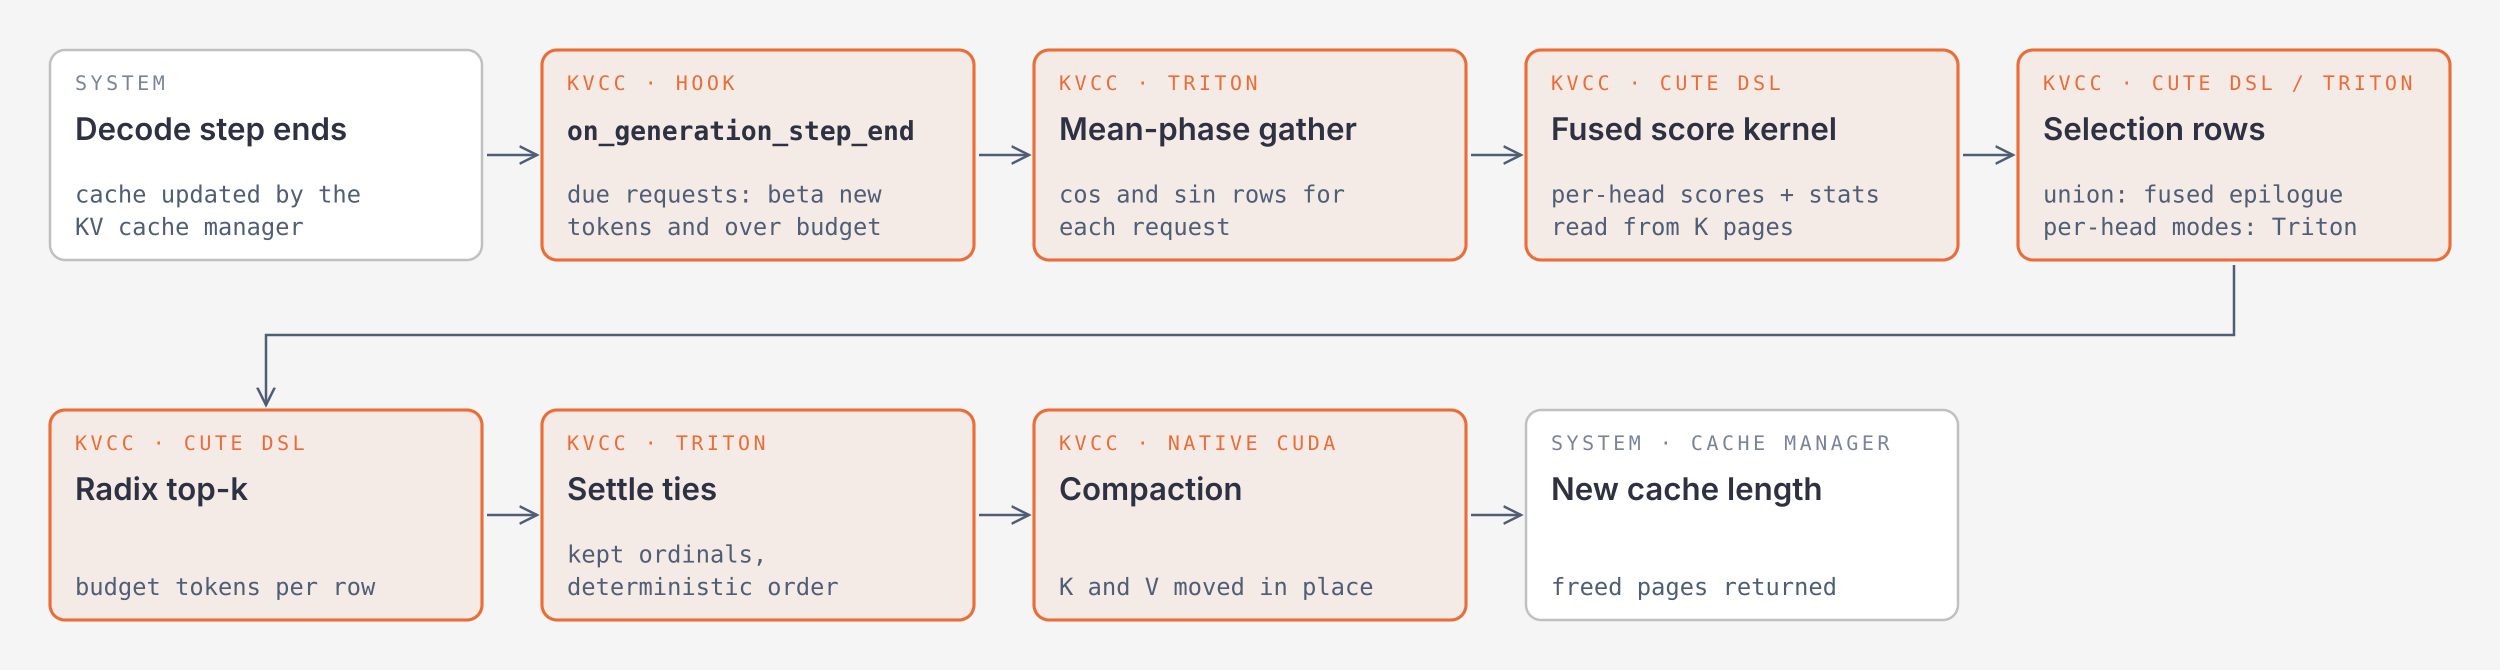
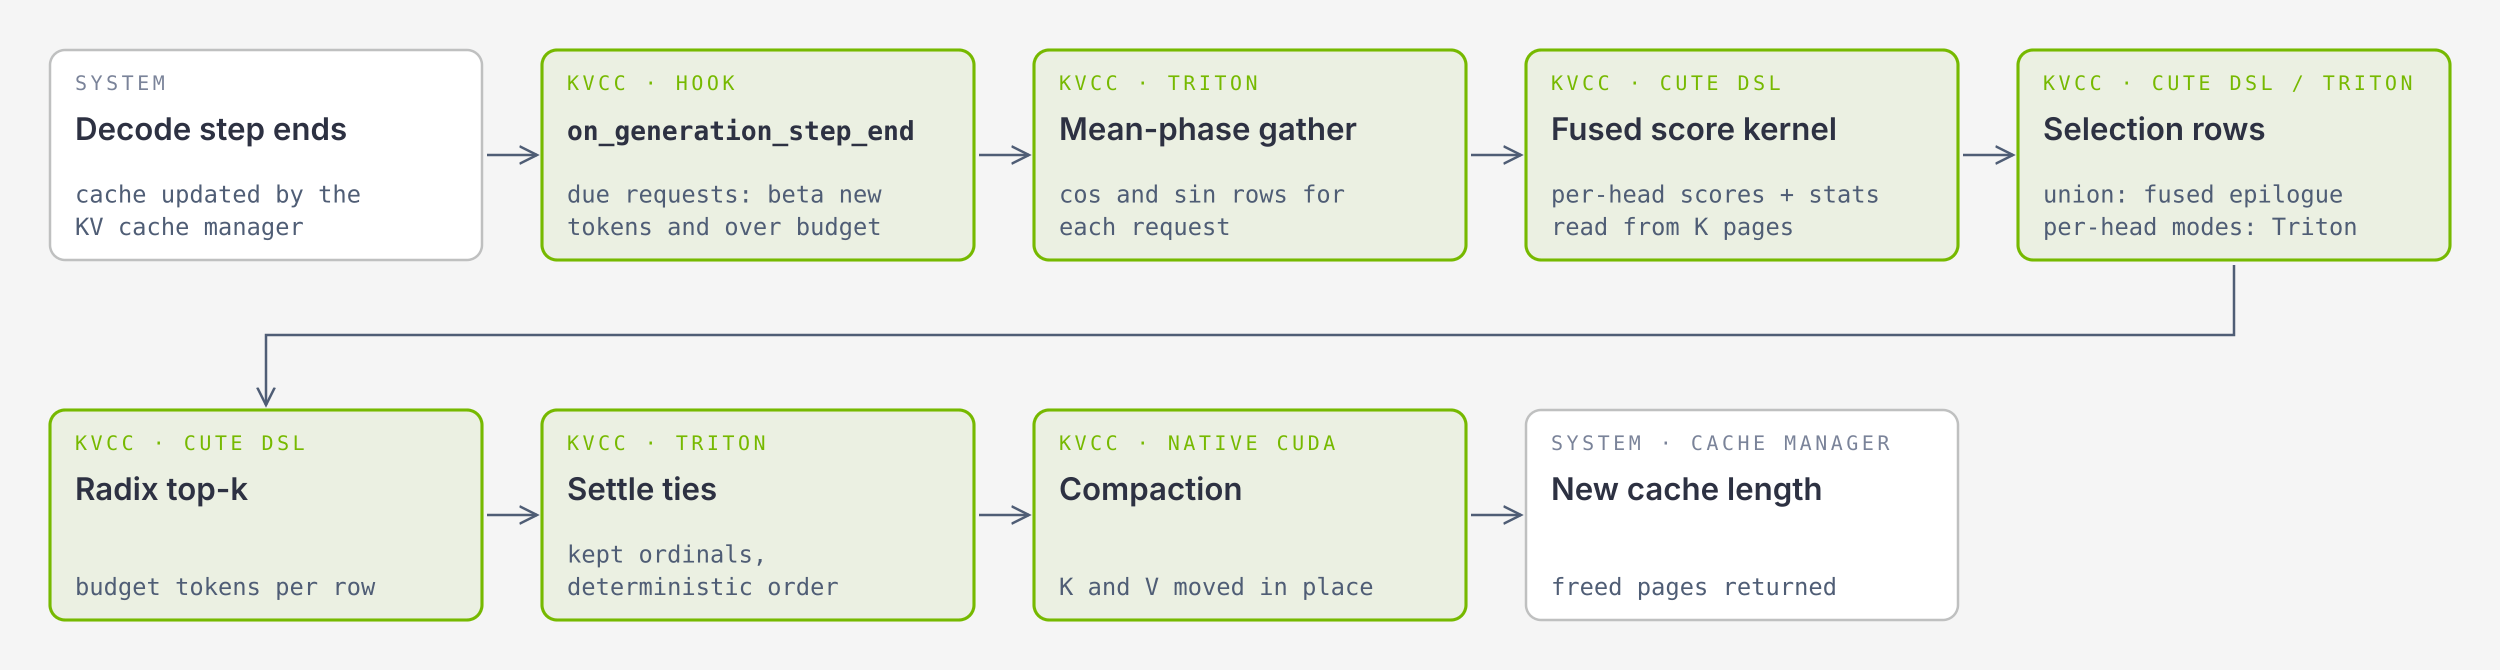
<svg xmlns="http://www.w3.org/2000/svg" viewBox="0 0 1000 268" width="1000" height="268">
  <defs>
    <marker id="ah" markerWidth="8" markerHeight="8" refX="7" refY="4" orient="auto" markerUnits="userSpaceOnUse">
      <path d="M0,0.5 L7,4 L0,7.5" fill="none" stroke="#4f5d75" stroke-width="1" />
    </marker>
  </defs>
  <rect width="1000" height="268" fill="#f5f5f5" />
  <rect x="20.0" y="20" width="172.8" height="84" rx="6" fill="#ffffff" stroke="#bfc0c0" stroke-width="1" />
  <text x="30.0" y="36.0" font-family="'Geist Mono','SFMono-Regular',Menlo,Consolas,monospace" font-size="8" font-weight="500" letter-spacing="1.4" fill="#7a8399" text-anchor="start">SYSTEM</text>
  <text x="30.0" y="56.0" font-family="'Geist','Inter',system-ui,-apple-system,'Segoe UI',sans-serif" font-size="12.5" font-weight="600" fill="#2d3142" text-anchor="start">Decode step ends</text>
  <text x="30.0" y="81.0" font-family="'Geist Mono','SFMono-Regular',Menlo,Consolas,monospace" font-size="9.5" font-weight="500" fill="#4f5d75" text-anchor="start">cache updated by the</text>
  <text x="30.0" y="94.0" font-family="'Geist Mono','SFMono-Regular',Menlo,Consolas,monospace" font-size="9.5" font-weight="500" fill="#4f5d75" text-anchor="start">KV cache manager</text>
  <path d="M194.8,62.0 L214.8,62.0" fill="none" stroke="#4f5d75" stroke-width="1" marker-end="url(#ah)" />
-   <rect x="216.8" y="20" width="172.8" height="84" rx="6" fill="rgba(235,108,54,0.08)" stroke="#eb6c36" stroke-width="1.25" />
-   <text x="226.8" y="36.0" font-family="'Geist Mono','SFMono-Regular',Menlo,Consolas,monospace" font-size="8" font-weight="500" letter-spacing="1.4" fill="#eb6c36" text-anchor="start">KVCC · HOOK</text>
+   <rect x="216.8" y="20" width="172.8" height="84" rx="6" fill="rgba(118,185,0,0.08)" stroke="#76B900" stroke-width="1.25" />
+   <text x="226.8" y="36.0" font-family="'Geist Mono','SFMono-Regular',Menlo,Consolas,monospace" font-size="8" font-weight="500" letter-spacing="1.4" fill="#76B900" text-anchor="start">KVCC · HOOK</text>
  <text x="226.8" y="56.0" font-family="'Geist Mono','SFMono-Regular',Menlo,Consolas,monospace" font-size="10.5" font-weight="600" fill="#2d3142" text-anchor="start">on_generation_step_end</text>
  <text x="226.8" y="81.0" font-family="'Geist Mono','SFMono-Regular',Menlo,Consolas,monospace" font-size="9.5" font-weight="500" fill="#4f5d75" text-anchor="start">due requests: beta new</text>
  <text x="226.8" y="94.0" font-family="'Geist Mono','SFMono-Regular',Menlo,Consolas,monospace" font-size="9.5" font-weight="500" fill="#4f5d75" text-anchor="start">tokens and over budget</text>
  <path d="M391.6,62.0 L411.6,62.0" fill="none" stroke="#4f5d75" stroke-width="1" marker-end="url(#ah)" />
-   <rect x="413.6" y="20" width="172.8" height="84" rx="6" fill="rgba(235,108,54,0.08)" stroke="#eb6c36" stroke-width="1.25" />
-   <text x="423.6" y="36.0" font-family="'Geist Mono','SFMono-Regular',Menlo,Consolas,monospace" font-size="8" font-weight="500" letter-spacing="1.4" fill="#eb6c36" text-anchor="start">KVCC · TRITON</text>
+   <rect x="413.6" y="20" width="172.8" height="84" rx="6" fill="rgba(118,185,0,0.08)" stroke="#76B900" stroke-width="1.25" />
+   <text x="423.6" y="36.0" font-family="'Geist Mono','SFMono-Regular',Menlo,Consolas,monospace" font-size="8" font-weight="500" letter-spacing="1.4" fill="#76B900" text-anchor="start">KVCC · TRITON</text>
  <text x="423.6" y="56.0" font-family="'Geist','Inter',system-ui,-apple-system,'Segoe UI',sans-serif" font-size="12.5" font-weight="600" fill="#2d3142" text-anchor="start">Mean-phase gather</text>
  <text x="423.6" y="81.0" font-family="'Geist Mono','SFMono-Regular',Menlo,Consolas,monospace" font-size="9.5" font-weight="500" fill="#4f5d75" text-anchor="start">cos and sin rows for</text>
  <text x="423.6" y="94.0" font-family="'Geist Mono','SFMono-Regular',Menlo,Consolas,monospace" font-size="9.5" font-weight="500" fill="#4f5d75" text-anchor="start">each request</text>
  <path d="M588.4,62.0 L608.4,62.0" fill="none" stroke="#4f5d75" stroke-width="1" marker-end="url(#ah)" />
-   <rect x="610.4" y="20" width="172.8" height="84" rx="6" fill="rgba(235,108,54,0.08)" stroke="#eb6c36" stroke-width="1.25" />
-   <text x="620.4" y="36.0" font-family="'Geist Mono','SFMono-Regular',Menlo,Consolas,monospace" font-size="8" font-weight="500" letter-spacing="1.4" fill="#eb6c36" text-anchor="start">KVCC · CUTE DSL</text>
+   <rect x="610.4" y="20" width="172.8" height="84" rx="6" fill="rgba(118,185,0,0.08)" stroke="#76B900" stroke-width="1.25" />
+   <text x="620.4" y="36.0" font-family="'Geist Mono','SFMono-Regular',Menlo,Consolas,monospace" font-size="8" font-weight="500" letter-spacing="1.4" fill="#76B900" text-anchor="start">KVCC · CUTE DSL</text>
  <text x="620.4" y="56.0" font-family="'Geist','Inter',system-ui,-apple-system,'Segoe UI',sans-serif" font-size="12.5" font-weight="600" fill="#2d3142" text-anchor="start">Fused score kernel</text>
  <text x="620.4" y="81.0" font-family="'Geist Mono','SFMono-Regular',Menlo,Consolas,monospace" font-size="9.5" font-weight="500" fill="#4f5d75" text-anchor="start">per-head scores + stats</text>
  <text x="620.4" y="94.0" font-family="'Geist Mono','SFMono-Regular',Menlo,Consolas,monospace" font-size="9.5" font-weight="500" fill="#4f5d75" text-anchor="start">read from K pages</text>
  <path d="M785.2,62.0 L805.2,62.0" fill="none" stroke="#4f5d75" stroke-width="1" marker-end="url(#ah)" />
-   <rect x="807.2" y="20" width="172.8" height="84" rx="6" fill="rgba(235,108,54,0.08)" stroke="#eb6c36" stroke-width="1.25" />
-   <text x="817.2" y="36.0" font-family="'Geist Mono','SFMono-Regular',Menlo,Consolas,monospace" font-size="8" font-weight="500" letter-spacing="1.4" fill="#eb6c36" text-anchor="start">KVCC · CUTE DSL / TRITON</text>
+   <rect x="807.2" y="20" width="172.8" height="84" rx="6" fill="rgba(118,185,0,0.08)" stroke="#76B900" stroke-width="1.25" />
+   <text x="817.2" y="36.0" font-family="'Geist Mono','SFMono-Regular',Menlo,Consolas,monospace" font-size="8" font-weight="500" letter-spacing="1.4" fill="#76B900" text-anchor="start">KVCC · CUTE DSL / TRITON</text>
  <text x="817.2" y="56.0" font-family="'Geist','Inter',system-ui,-apple-system,'Segoe UI',sans-serif" font-size="12.5" font-weight="600" fill="#2d3142" text-anchor="start">Selection rows</text>
  <text x="817.2" y="81.0" font-family="'Geist Mono','SFMono-Regular',Menlo,Consolas,monospace" font-size="9.5" font-weight="500" fill="#4f5d75" text-anchor="start">union: fused epilogue</text>
  <text x="817.2" y="94.0" font-family="'Geist Mono','SFMono-Regular',Menlo,Consolas,monospace" font-size="9.5" font-weight="500" fill="#4f5d75" text-anchor="start">per-head modes: Triton</text>
-   <rect x="20.0" y="164" width="172.8" height="84" rx="6" fill="rgba(235,108,54,0.08)" stroke="#eb6c36" stroke-width="1.25" />
-   <text x="30.0" y="180.0" font-family="'Geist Mono','SFMono-Regular',Menlo,Consolas,monospace" font-size="8" font-weight="500" letter-spacing="1.4" fill="#eb6c36" text-anchor="start">KVCC · CUTE DSL</text>
+   <rect x="20.0" y="164" width="172.8" height="84" rx="6" fill="rgba(118,185,0,0.08)" stroke="#76B900" stroke-width="1.25" />
+   <text x="30.0" y="180.0" font-family="'Geist Mono','SFMono-Regular',Menlo,Consolas,monospace" font-size="8" font-weight="500" letter-spacing="1.4" fill="#76B900" text-anchor="start">KVCC · CUTE DSL</text>
  <text x="30.0" y="200.0" font-family="'Geist','Inter',system-ui,-apple-system,'Segoe UI',sans-serif" font-size="12.5" font-weight="600" fill="#2d3142" text-anchor="start">Radix top-k</text>
  <text x="30.0" y="238.0" font-family="'Geist Mono','SFMono-Regular',Menlo,Consolas,monospace" font-size="9.5" font-weight="500" fill="#4f5d75" text-anchor="start">budget tokens per row</text>
  <path d="M194.8,206.0 L214.8,206.0" fill="none" stroke="#4f5d75" stroke-width="1" marker-end="url(#ah)" />
-   <rect x="216.8" y="164" width="172.8" height="84" rx="6" fill="rgba(235,108,54,0.08)" stroke="#eb6c36" stroke-width="1.25" />
-   <text x="226.8" y="180.0" font-family="'Geist Mono','SFMono-Regular',Menlo,Consolas,monospace" font-size="8" font-weight="500" letter-spacing="1.4" fill="#eb6c36" text-anchor="start">KVCC · TRITON</text>
+   <rect x="216.8" y="164" width="172.8" height="84" rx="6" fill="rgba(118,185,0,0.08)" stroke="#76B900" stroke-width="1.25" />
+   <text x="226.8" y="180.0" font-family="'Geist Mono','SFMono-Regular',Menlo,Consolas,monospace" font-size="8" font-weight="500" letter-spacing="1.4" fill="#76B900" text-anchor="start">KVCC · TRITON</text>
  <text x="226.8" y="200.0" font-family="'Geist','Inter',system-ui,-apple-system,'Segoe UI',sans-serif" font-size="12.5" font-weight="600" fill="#2d3142" text-anchor="start">Settle ties</text>
  <text x="226.8" y="225.0" font-family="'Geist Mono','SFMono-Regular',Menlo,Consolas,monospace" font-size="9.5" font-weight="500" fill="#4f5d75" text-anchor="start">kept ordinals,</text>
  <text x="226.8" y="238.0" font-family="'Geist Mono','SFMono-Regular',Menlo,Consolas,monospace" font-size="9.5" font-weight="500" fill="#4f5d75" text-anchor="start">deterministic order</text>
  <path d="M391.6,206.0 L411.6,206.0" fill="none" stroke="#4f5d75" stroke-width="1" marker-end="url(#ah)" />
-   <rect x="413.6" y="164" width="172.8" height="84" rx="6" fill="rgba(235,108,54,0.08)" stroke="#eb6c36" stroke-width="1.25" />
-   <text x="423.6" y="180.0" font-family="'Geist Mono','SFMono-Regular',Menlo,Consolas,monospace" font-size="8" font-weight="500" letter-spacing="1.4" fill="#eb6c36" text-anchor="start">KVCC · NATIVE CUDA</text>
+   <rect x="413.6" y="164" width="172.8" height="84" rx="6" fill="rgba(118,185,0,0.08)" stroke="#76B900" stroke-width="1.25" />
+   <text x="423.6" y="180.0" font-family="'Geist Mono','SFMono-Regular',Menlo,Consolas,monospace" font-size="8" font-weight="500" letter-spacing="1.4" fill="#76B900" text-anchor="start">KVCC · NATIVE CUDA</text>
  <text x="423.6" y="200.0" font-family="'Geist','Inter',system-ui,-apple-system,'Segoe UI',sans-serif" font-size="12.5" font-weight="600" fill="#2d3142" text-anchor="start">Compaction</text>
  <text x="423.6" y="238.0" font-family="'Geist Mono','SFMono-Regular',Menlo,Consolas,monospace" font-size="9.5" font-weight="500" fill="#4f5d75" text-anchor="start">K and V moved in place</text>
  <path d="M588.4,206.0 L608.4,206.0" fill="none" stroke="#4f5d75" stroke-width="1" marker-end="url(#ah)" />
  <rect x="610.4" y="164" width="172.8" height="84" rx="6" fill="#ffffff" stroke="#bfc0c0" stroke-width="1" />
  <text x="620.4" y="180.0" font-family="'Geist Mono','SFMono-Regular',Menlo,Consolas,monospace" font-size="8" font-weight="500" letter-spacing="1.4" fill="#7a8399" text-anchor="start">SYSTEM · CACHE MANAGER</text>
  <text x="620.4" y="200.0" font-family="'Geist','Inter',system-ui,-apple-system,'Segoe UI',sans-serif" font-size="12.5" font-weight="600" fill="#2d3142" text-anchor="start">New cache length</text>
  <text x="620.4" y="238.0" font-family="'Geist Mono','SFMono-Regular',Menlo,Consolas,monospace" font-size="9.5" font-weight="500" fill="#4f5d75" text-anchor="start">freed pages returned</text>
  <path d="M893.6,106.0 L893.6,134.0 L106.4,134.0 L106.4,162.0" fill="none" stroke="#4f5d75" stroke-width="1" marker-end="url(#ah)" />
</svg>
